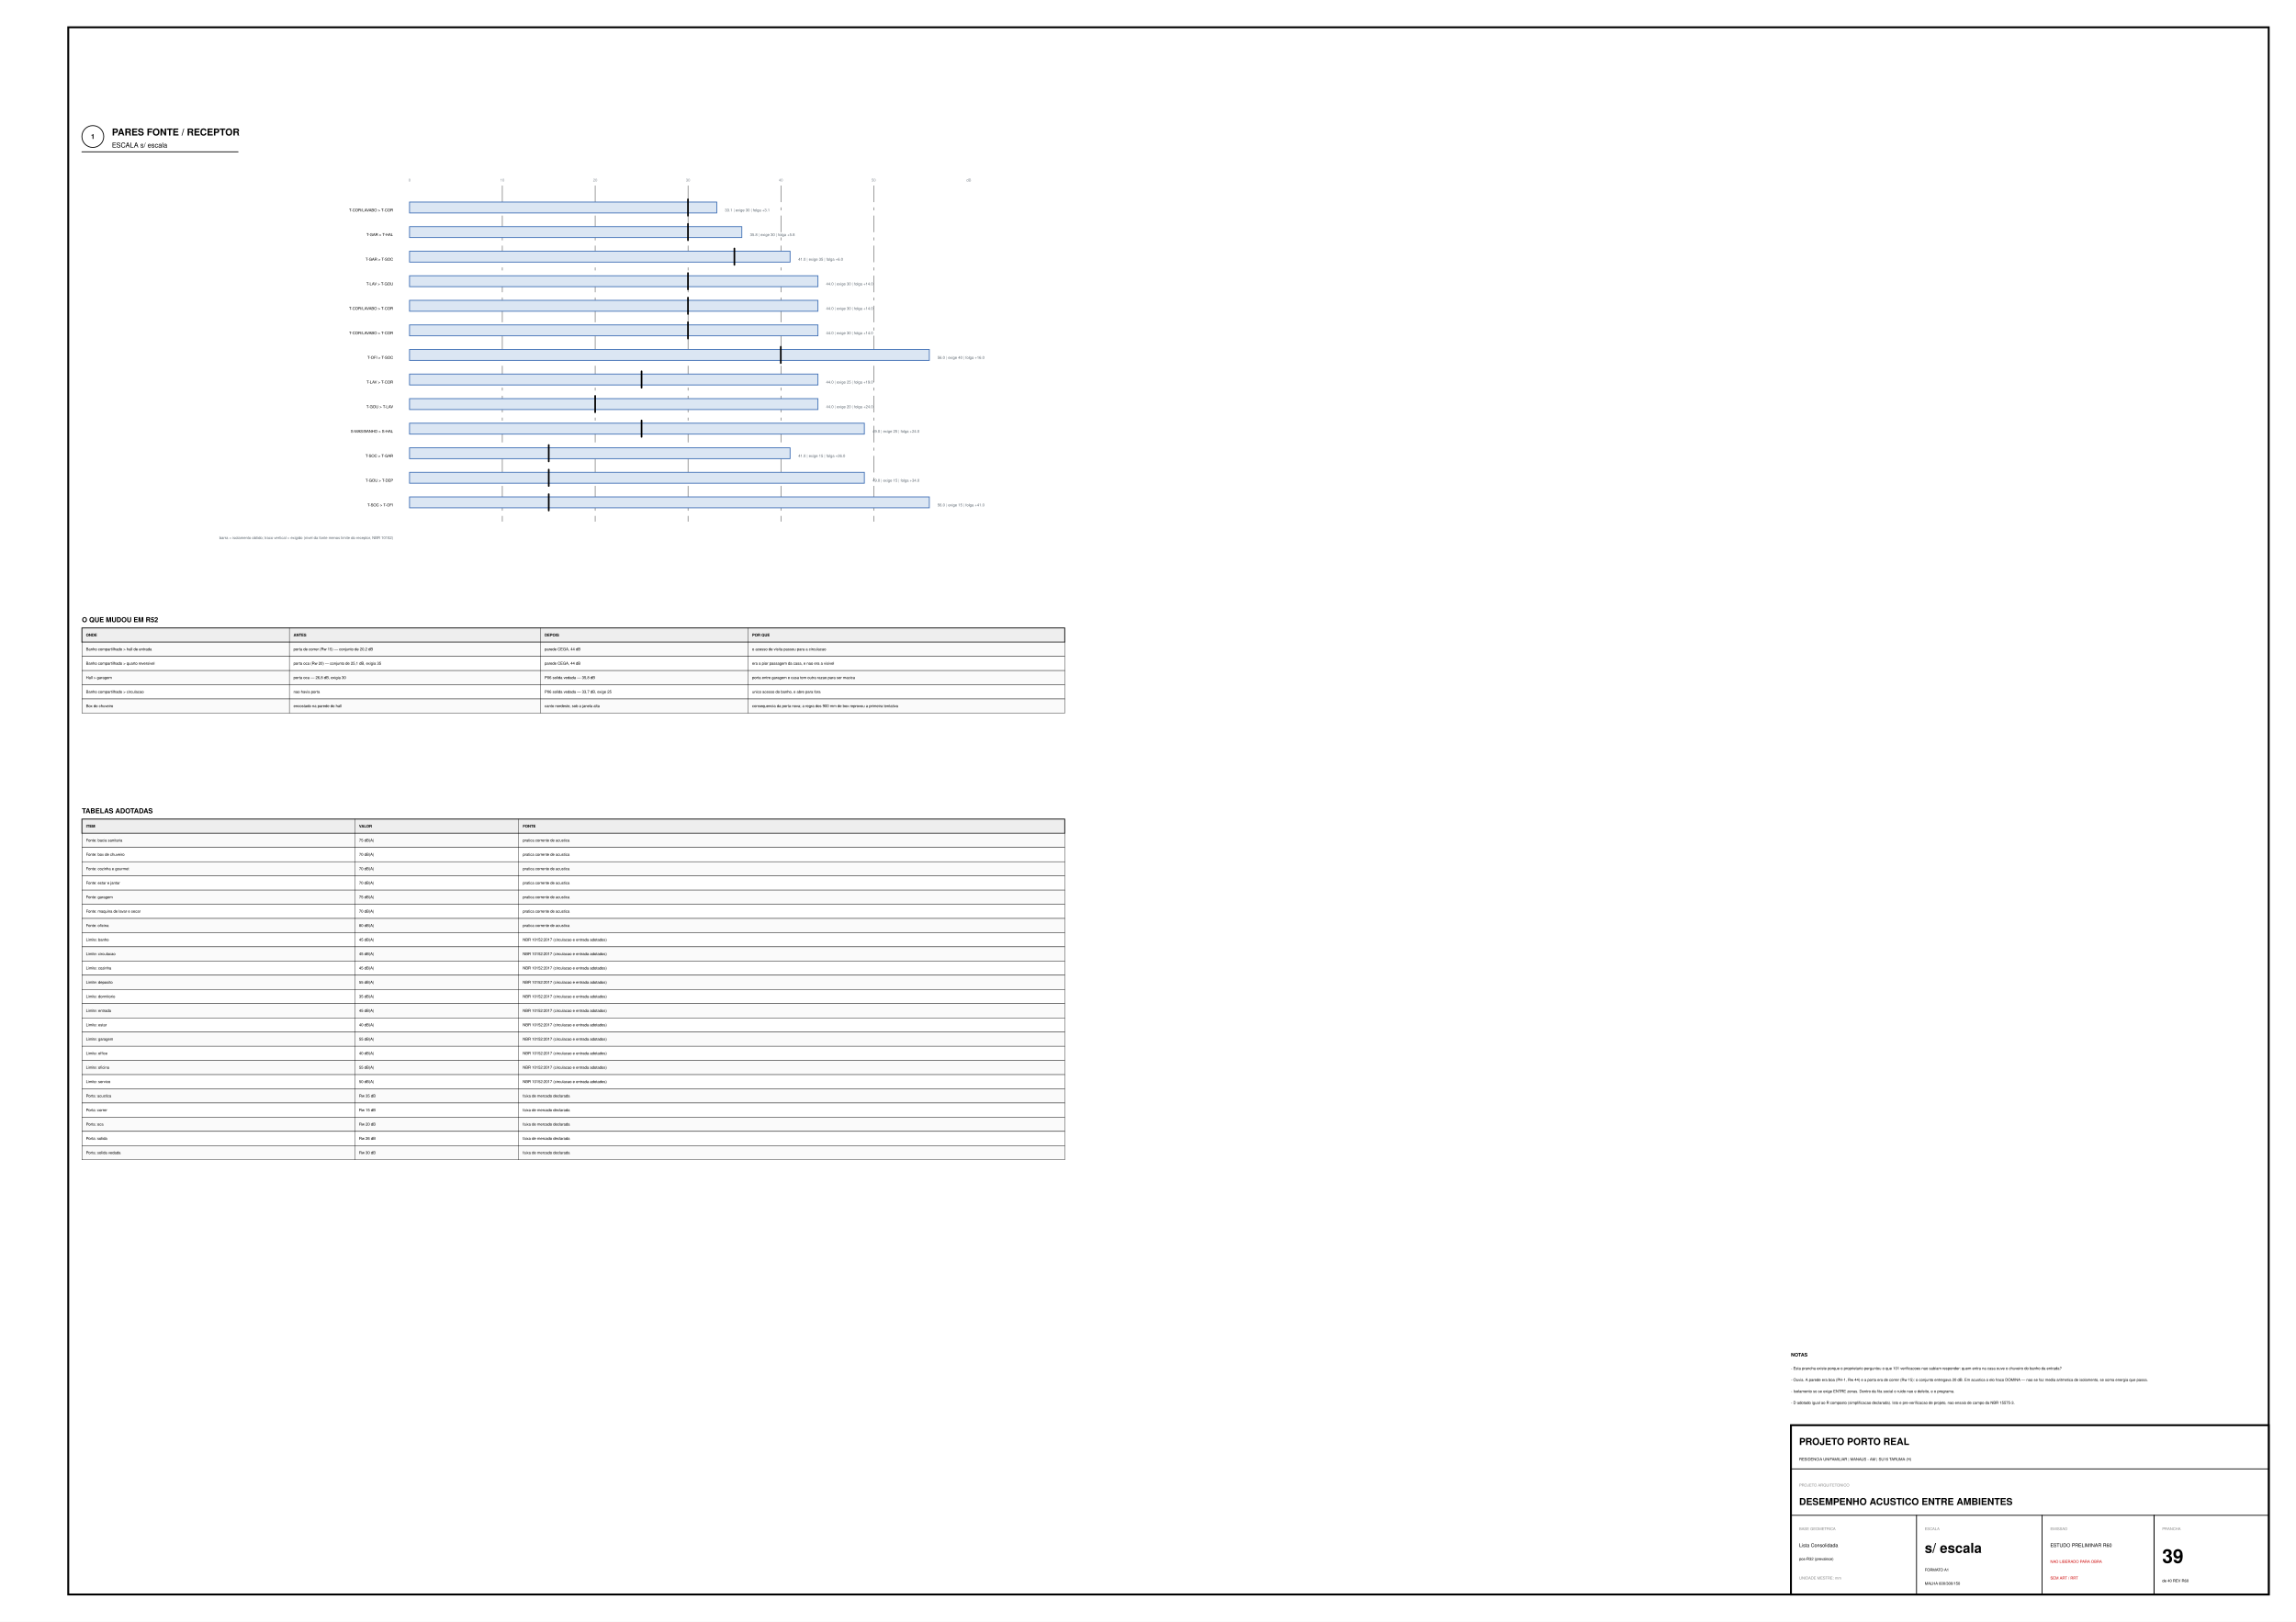
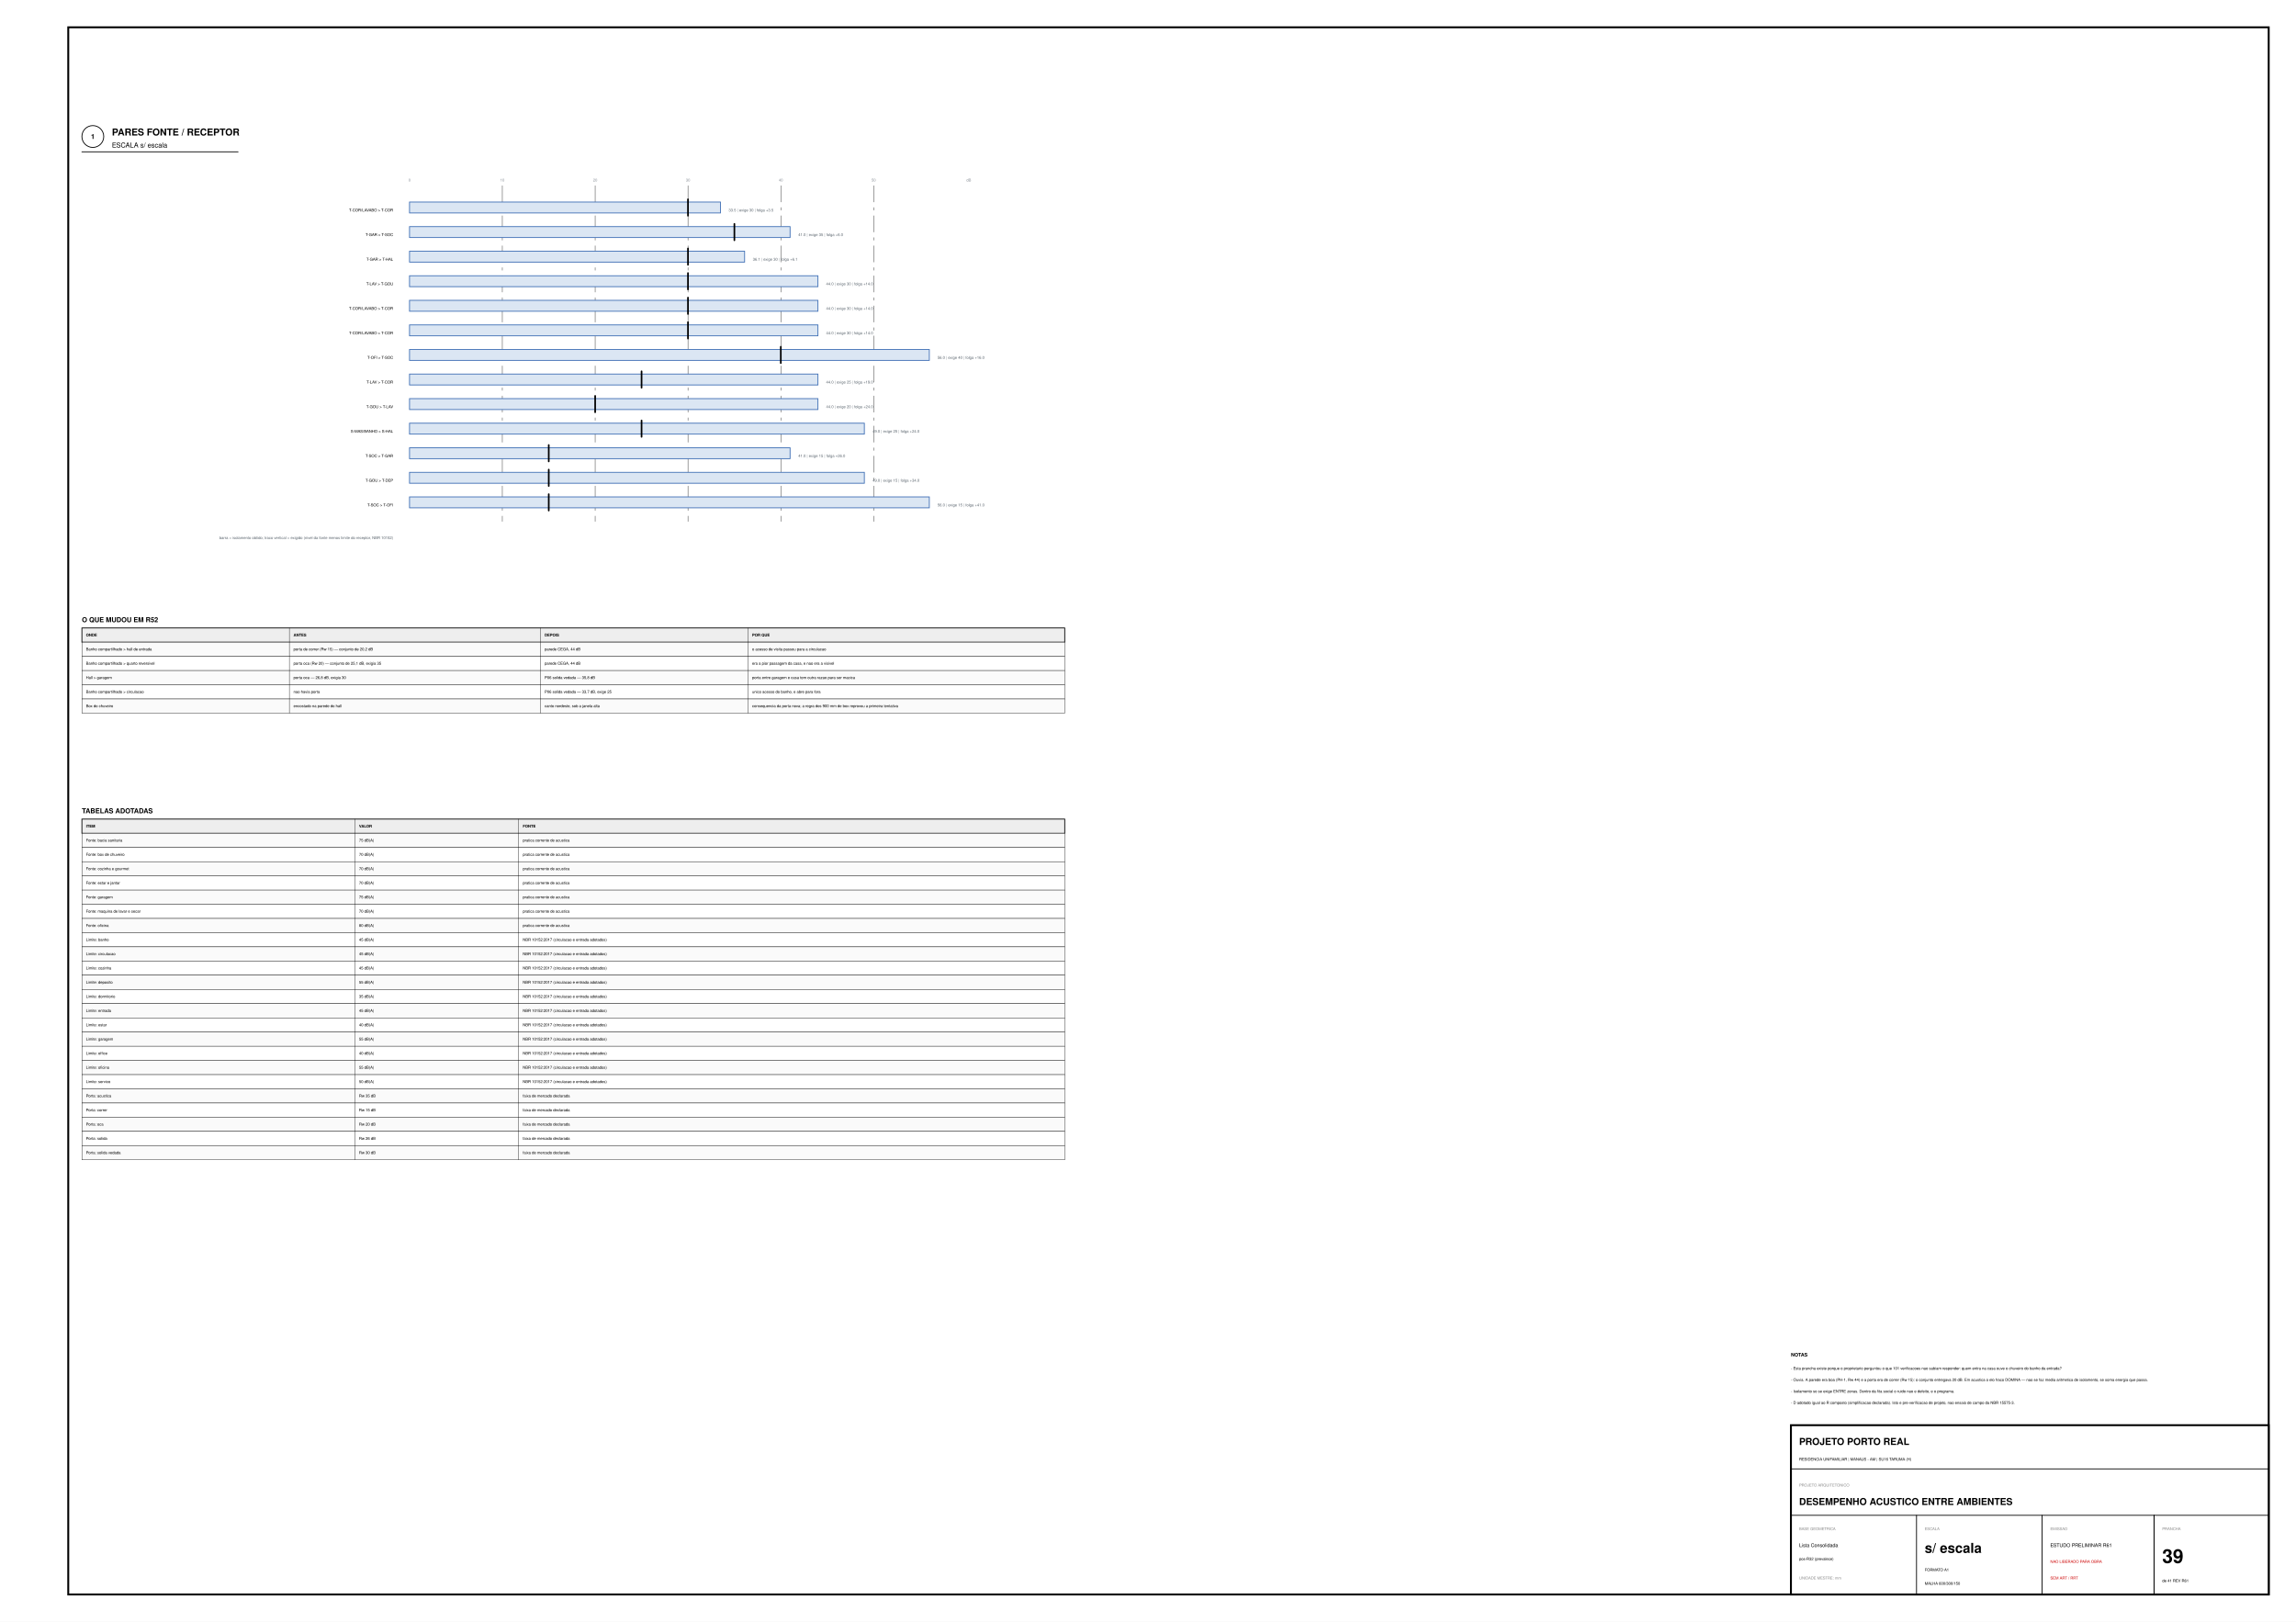
<svg xmlns="http://www.w3.org/2000/svg" version="1.1" width="841mm" height="594mm" viewBox="0 0 841 594">
  <rect width="841" height="594" fill="#ffffff" />
  <defs>
    <clipPath id="rec1">
      <rect x="25.00" y="10.00" width="806.00" height="574.00" />
    </clipPath>
  </defs>
  <g data-tipo="moldura">
    <rect x="25.0" y="10" width="806.00" height="574.00" fill="none" stroke="#000" stroke-width="0.7" />
  </g>
-   <g data-tipo="carimbo" data-cod="39" data-rev="R60">
+   <g data-tipo="carimbo" data-cod="39" data-rev="R61">
    <polygon points="656.000,522.000 831.000,522.000 831.000,584.000 656.000,584.000" stroke="#000000" stroke-width="0.7" fill="#fff" stroke-linejoin="miter" />
    <text x="659.000" y="528.000" font-family="Helvetica, Arial, sans-serif" font-size="3.50" font-weight="bold" fill="#000000" text-anchor="start" dominant-baseline="middle">PROJETO PORTO REAL</text>
    <text x="659.000" y="534.500" font-family="Helvetica, Arial, sans-serif" font-size="1.40" font-weight="normal" fill="#000000" text-anchor="start" dominant-baseline="middle">RESIDENCIA UNIFAMILIAR  |  MANAUS - AM  |  SU16 TARUMA (H)</text>
    <line x1="656.000" y1="538.000" x2="831.000" y2="538.000" stroke="#000000" stroke-width="0.3" fill="none" stroke-linecap="round" />
    <text x="659.000" y="544.000" font-family="Helvetica, Arial, sans-serif" font-size="1.40" font-weight="normal" fill="#8a8a8a" text-anchor="start" dominant-baseline="middle">PROJETO ARQUITETONICO</text>
    <text x="659.000" y="550.000" font-family="Helvetica, Arial, sans-serif" font-size="3.50" font-weight="bold" fill="#000000" text-anchor="start" dominant-baseline="middle">DESEMPENHO ACUSTICO ENTRE AMBIENTES</text>
    <line x1="656.000" y1="555.000" x2="831.000" y2="555.000" stroke="#000000" stroke-width="0.3" fill="none" stroke-linecap="round" />
    <line x1="702.000" y1="555.000" x2="702.000" y2="584.000" stroke="#000000" stroke-width="0.3" fill="none" stroke-linecap="round" />
    <line x1="748.000" y1="555.000" x2="748.000" y2="584.000" stroke="#000000" stroke-width="0.3" fill="none" stroke-linecap="round" />
    <line x1="789.000" y1="555.000" x2="789.000" y2="584.000" stroke="#000000" stroke-width="0.3" fill="none" stroke-linecap="round" />
    <line x1="789.000" y1="555.000" x2="789.000" y2="584.000" stroke="#000000" stroke-width="0.3" fill="none" stroke-linecap="round" />
    <text x="659.000" y="560.000" font-family="Helvetica, Arial, sans-serif" font-size="1.40" font-weight="normal" fill="#8a8a8a" text-anchor="start" dominant-baseline="middle">BASE GEOMETRICA</text>
    <text x="659.000" y="566.000" font-family="Helvetica, Arial, sans-serif" font-size="1.80" font-weight="normal" fill="#000000" text-anchor="start" dominant-baseline="middle">Lista Consolidada</text>
    <text x="659.000" y="571.000" font-family="Helvetica, Arial, sans-serif" font-size="1.40" font-weight="normal" fill="#000000" text-anchor="start" dominant-baseline="middle">pos-R32 (prevalece)</text>
    <text x="659.000" y="578.000" font-family="Helvetica, Arial, sans-serif" font-size="1.40" font-weight="normal" fill="#8a8a8a" text-anchor="start" dominant-baseline="middle">UNIDADE MESTRE: mm</text>
    <text x="705.000" y="560.000" font-family="Helvetica, Arial, sans-serif" font-size="1.40" font-weight="normal" fill="#8a8a8a" text-anchor="start" dominant-baseline="middle">ESCALA</text>
    <text x="705.000" y="567.000" font-family="Helvetica, Arial, sans-serif" font-size="5.00" font-weight="bold" fill="#000000" text-anchor="start" dominant-baseline="middle">s/ escala</text>
    <text x="705.000" y="575.000" font-family="Helvetica, Arial, sans-serif" font-size="1.40" font-weight="normal" fill="#000000" text-anchor="start" dominant-baseline="middle">FORMATO A1</text>
    <text x="705.000" y="580.000" font-family="Helvetica, Arial, sans-serif" font-size="1.40" font-weight="normal" fill="#000000" text-anchor="start" dominant-baseline="middle">MALHA 600/300/150</text>
    <text x="751.000" y="560.000" font-family="Helvetica, Arial, sans-serif" font-size="1.40" font-weight="normal" fill="#8a8a8a" text-anchor="start" dominant-baseline="middle">EMISSAO</text>
-     <text x="751.000" y="566.000" font-family="Helvetica, Arial, sans-serif" font-size="1.80" font-weight="normal" fill="#000000" text-anchor="start" dominant-baseline="middle">ESTUDO PRELIMINAR  R60</text>
+     <text x="751.000" y="566.000" font-family="Helvetica, Arial, sans-serif" font-size="1.80" font-weight="normal" fill="#000000" text-anchor="start" dominant-baseline="middle">ESTUDO PRELIMINAR  R61</text>
    <text x="751.000" y="572.000" font-family="Helvetica, Arial, sans-serif" font-size="1.40" font-weight="normal" fill="#c00" text-anchor="start" dominant-baseline="middle">NAO LIBERADO PARA OBRA</text>
    <text x="751.000" y="578.000" font-family="Helvetica, Arial, sans-serif" font-size="1.40" font-weight="normal" fill="#c00" text-anchor="start" dominant-baseline="middle">SEM ART / RRT</text>
    <text x="792.000" y="560.000" font-family="Helvetica, Arial, sans-serif" font-size="1.40" font-weight="normal" fill="#8a8a8a" text-anchor="start" dominant-baseline="middle">PRANCHA</text>
    <text x="792.000" y="570.000" font-family="Helvetica, Arial, sans-serif" font-size="7.00" font-weight="bold" fill="#000000" text-anchor="start" dominant-baseline="middle">39</text>
-     <text x="792.000" y="579.000" font-family="Helvetica, Arial, sans-serif" font-size="1.40" font-weight="normal" fill="#000000" text-anchor="start" dominant-baseline="middle">de 40   REV R60</text>
+     <text x="792.000" y="579.000" font-family="Helvetica, Arial, sans-serif" font-size="1.40" font-weight="normal" fill="#000000" text-anchor="start" dominant-baseline="middle">de 41   REV R61</text>
  </g>
  <g data-tipo="notas">
    <text x="656.000" y="496.200" font-family="Helvetica, Arial, sans-serif" font-size="1.80" font-weight="bold" fill="#000000" text-anchor="start" dominant-baseline="middle">NOTAS</text>
    <text x="656.000" y="501.200" font-family="Helvetica, Arial, sans-serif" font-size="1.40" font-weight="normal" fill="#000000" text-anchor="start" dominant-baseline="middle">- Esta prancha existe porque o proprietario perguntou o que 101 verificacoes nao sabiam responder: quem entra na casa ouve o chuveiro do banho da entrada?</text>
    <text x="656.000" y="505.400" font-family="Helvetica, Arial, sans-serif" font-size="1.40" font-weight="normal" fill="#000000" text-anchor="start" dominant-baseline="middle">- Ouvia. A parede era boa (PH-1, Rw 44) e a porta era de correr (Rw 15): o conjunto entregava 20 dB. Em acustica o elo fraco DOMINA — nao se faz media aritmetica de isolamento, se soma energia que passa.</text>
    <text x="656.000" y="509.600" font-family="Helvetica, Arial, sans-serif" font-size="1.40" font-weight="normal" fill="#000000" text-anchor="start" dominant-baseline="middle">- Isolamento so se exige ENTRE zonas. Dentro da fita social o ruido nao e defeito, e o programa.</text>
    <text x="656.000" y="513.800" font-family="Helvetica, Arial, sans-serif" font-size="1.40" font-weight="normal" fill="#000000" text-anchor="start" dominant-baseline="middle">- D adotado igual ao R composto (simplificacao declarada). Isto e pre-verificacao de projeto, nao ensaio de campo da NBR 15575-3.</text>
  </g>
  <g clip-path="url(#rec1)" data-tipo="recorte">
    <circle cx="34.000" cy="50.000" r="4.000" stroke="#000000" stroke-width="0.3" fill="none" />
    <text x="34.000" y="50.000" font-family="Helvetica, Arial, sans-serif" font-size="2.50" font-weight="bold" fill="#000000" text-anchor="middle" dominant-baseline="middle">1</text>
    <text x="41.000" y="48.400" font-family="Helvetica, Arial, sans-serif" font-size="3.50" font-weight="bold" fill="#000000" text-anchor="start" dominant-baseline="middle">PARES FONTE / RECEPTOR</text>
    <text x="41.000" y="53.200" font-family="Helvetica, Arial, sans-serif" font-size="2.50" font-weight="normal" fill="#000000" text-anchor="start" dominant-baseline="middle">ESCALA s/ escala</text>
    <line x1="30.000" y1="55.600" x2="87.200" y2="55.600" stroke="#000000" stroke-width="0.3" fill="none" stroke-linecap="round" />
    <text x="150.000" y="66.000" font-family="Helvetica, Arial, sans-serif" font-size="1.40" font-weight="normal" fill="#8a9199" text-anchor="middle" dominant-baseline="middle">0</text>
    <line x1="184.000" y1="68.000" x2="184.000" y2="191.000" stroke="#000000" stroke-width="0.13" fill="none" stroke-dasharray="6,2,1,2" stroke-linecap="round" />
    <text x="184.000" y="66.000" font-family="Helvetica, Arial, sans-serif" font-size="1.40" font-weight="normal" fill="#8a9199" text-anchor="middle" dominant-baseline="middle">10</text>
    <line x1="218.000" y1="68.000" x2="218.000" y2="191.000" stroke="#000000" stroke-width="0.13" fill="none" stroke-dasharray="6,2,1,2" stroke-linecap="round" />
    <text x="218.000" y="66.000" font-family="Helvetica, Arial, sans-serif" font-size="1.40" font-weight="normal" fill="#8a9199" text-anchor="middle" dominant-baseline="middle">20</text>
    <line x1="252.000" y1="68.000" x2="252.000" y2="191.000" stroke="#000000" stroke-width="0.13" fill="none" stroke-dasharray="6,2,1,2" stroke-linecap="round" />
    <text x="252.000" y="66.000" font-family="Helvetica, Arial, sans-serif" font-size="1.40" font-weight="normal" fill="#8a9199" text-anchor="middle" dominant-baseline="middle">30</text>
    <line x1="286.000" y1="68.000" x2="286.000" y2="191.000" stroke="#000000" stroke-width="0.13" fill="none" stroke-dasharray="6,2,1,2" stroke-linecap="round" />
    <text x="286.000" y="66.000" font-family="Helvetica, Arial, sans-serif" font-size="1.40" font-weight="normal" fill="#8a9199" text-anchor="middle" dominant-baseline="middle">40</text>
    <line x1="320.000" y1="68.000" x2="320.000" y2="191.000" stroke="#000000" stroke-width="0.13" fill="none" stroke-dasharray="6,2,1,2" stroke-linecap="round" />
    <text x="320.000" y="66.000" font-family="Helvetica, Arial, sans-serif" font-size="1.40" font-weight="normal" fill="#8a9199" text-anchor="middle" dominant-baseline="middle">50</text>
    <text x="354.000" y="66.000" font-family="Helvetica, Arial, sans-serif" font-size="1.40" font-weight="normal" fill="#8a9199" text-anchor="start" dominant-baseline="middle">dB</text>
    <text x="144.000" y="77.000" font-family="Helvetica, Arial, sans-serif" font-size="1.40" font-weight="normal" fill="#000000" text-anchor="end" dominant-baseline="middle">T-COR/LAVABO &gt; T-COR</text>
-     <polygon points="150.000,74.000 262.540,74.000 262.540,78.000 150.000,78.000" stroke="#3f6fb5" stroke-width="0.3" fill="#dbe6f3" stroke-linejoin="miter" />
+     <polygon points="150.000,74.000 263.900,74.000 263.900,78.000 150.000,78.000" stroke="#3f6fb5" stroke-width="0.3" fill="#dbe6f3" stroke-linejoin="miter" />
    <line x1="252.000" y1="73.000" x2="252.000" y2="79.000" stroke="#000000" stroke-width="0.6" fill="none" stroke-linecap="round" />
-     <text x="265.540" y="77.000" font-family="Helvetica, Arial, sans-serif" font-size="1.40" font-weight="normal" fill="#5c666f" text-anchor="start" dominant-baseline="middle">33.1 | exige 30 | folga +3.1</text>
-     <text x="144.000" y="86.000" font-family="Helvetica, Arial, sans-serif" font-size="1.40" font-weight="normal" fill="#000000" text-anchor="end" dominant-baseline="middle">T-GAR &gt; T-HAL</text>
-     <polygon points="150.000,83.000 271.720,83.000 271.720,87.000 150.000,87.000" stroke="#3f6fb5" stroke-width="0.3" fill="#dbe6f3" stroke-linejoin="miter" />
-     <line x1="252.000" y1="82.000" x2="252.000" y2="88.000" stroke="#000000" stroke-width="0.6" fill="none" stroke-linecap="round" />
-     <text x="274.720" y="86.000" font-family="Helvetica, Arial, sans-serif" font-size="1.40" font-weight="normal" fill="#5c666f" text-anchor="start" dominant-baseline="middle">35.8 | exige 30 | folga +5.8</text>
-     <text x="144.000" y="95.000" font-family="Helvetica, Arial, sans-serif" font-size="1.40" font-weight="normal" fill="#000000" text-anchor="end" dominant-baseline="middle">T-GAR &gt; T-SOC</text>
-     <polygon points="150.000,92.000 289.400,92.000 289.400,96.000 150.000,96.000" stroke="#3f6fb5" stroke-width="0.3" fill="#dbe6f3" stroke-linejoin="miter" />
-     <line x1="269.000" y1="91.000" x2="269.000" y2="97.000" stroke="#000000" stroke-width="0.6" fill="none" stroke-linecap="round" />
-     <text x="292.400" y="95.000" font-family="Helvetica, Arial, sans-serif" font-size="1.40" font-weight="normal" fill="#5c666f" text-anchor="start" dominant-baseline="middle">41.0 | exige 35 | folga +6.0</text>
+     <text x="266.900" y="77.000" font-family="Helvetica, Arial, sans-serif" font-size="1.40" font-weight="normal" fill="#5c666f" text-anchor="start" dominant-baseline="middle">33.5 | exige 30 | folga +3.5</text>
+     <text x="144.000" y="86.000" font-family="Helvetica, Arial, sans-serif" font-size="1.40" font-weight="normal" fill="#000000" text-anchor="end" dominant-baseline="middle">T-GAR &gt; T-SOC</text>
+     <polygon points="150.000,83.000 289.400,83.000 289.400,87.000 150.000,87.000" stroke="#3f6fb5" stroke-width="0.3" fill="#dbe6f3" stroke-linejoin="miter" />
+     <line x1="269.000" y1="82.000" x2="269.000" y2="88.000" stroke="#000000" stroke-width="0.6" fill="none" stroke-linecap="round" />
+     <text x="292.400" y="86.000" font-family="Helvetica, Arial, sans-serif" font-size="1.40" font-weight="normal" fill="#5c666f" text-anchor="start" dominant-baseline="middle">41.0 | exige 35 | folga +6.0</text>
+     <text x="144.000" y="95.000" font-family="Helvetica, Arial, sans-serif" font-size="1.40" font-weight="normal" fill="#000000" text-anchor="end" dominant-baseline="middle">T-GAR &gt; T-HAL</text>
+     <polygon points="150.000,92.000 272.740,92.000 272.740,96.000 150.000,96.000" stroke="#3f6fb5" stroke-width="0.3" fill="#dbe6f3" stroke-linejoin="miter" />
+     <line x1="252.000" y1="91.000" x2="252.000" y2="97.000" stroke="#000000" stroke-width="0.6" fill="none" stroke-linecap="round" />
+     <text x="275.740" y="95.000" font-family="Helvetica, Arial, sans-serif" font-size="1.40" font-weight="normal" fill="#5c666f" text-anchor="start" dominant-baseline="middle">36.1 | exige 30 | folga +6.1</text>
    <text x="144.000" y="104.000" font-family="Helvetica, Arial, sans-serif" font-size="1.40" font-weight="normal" fill="#000000" text-anchor="end" dominant-baseline="middle">T-LAV &gt; T-GOU</text>
    <polygon points="150.000,101.000 299.600,101.000 299.600,105.000 150.000,105.000" stroke="#3f6fb5" stroke-width="0.3" fill="#dbe6f3" stroke-linejoin="miter" />
    <line x1="252.000" y1="100.000" x2="252.000" y2="106.000" stroke="#000000" stroke-width="0.6" fill="none" stroke-linecap="round" />
    <text x="302.600" y="104.000" font-family="Helvetica, Arial, sans-serif" font-size="1.40" font-weight="normal" fill="#5c666f" text-anchor="start" dominant-baseline="middle">44.0 | exige 30 | folga +14.0</text>
    <text x="144.000" y="113.000" font-family="Helvetica, Arial, sans-serif" font-size="1.40" font-weight="normal" fill="#000000" text-anchor="end" dominant-baseline="middle">T-COR/LAVABO &gt; T-COR</text>
    <polygon points="150.000,110.000 299.600,110.000 299.600,114.000 150.000,114.000" stroke="#3f6fb5" stroke-width="0.3" fill="#dbe6f3" stroke-linejoin="miter" />
    <line x1="252.000" y1="109.000" x2="252.000" y2="115.000" stroke="#000000" stroke-width="0.6" fill="none" stroke-linecap="round" />
    <text x="302.600" y="113.000" font-family="Helvetica, Arial, sans-serif" font-size="1.40" font-weight="normal" fill="#5c666f" text-anchor="start" dominant-baseline="middle">44.0 | exige 30 | folga +14.0</text>
    <text x="144.000" y="122.000" font-family="Helvetica, Arial, sans-serif" font-size="1.40" font-weight="normal" fill="#000000" text-anchor="end" dominant-baseline="middle">T-COR/LAVABO &gt; T-COR</text>
    <polygon points="150.000,119.000 299.600,119.000 299.600,123.000 150.000,123.000" stroke="#3f6fb5" stroke-width="0.3" fill="#dbe6f3" stroke-linejoin="miter" />
    <line x1="252.000" y1="118.000" x2="252.000" y2="124.000" stroke="#000000" stroke-width="0.6" fill="none" stroke-linecap="round" />
    <text x="302.600" y="122.000" font-family="Helvetica, Arial, sans-serif" font-size="1.40" font-weight="normal" fill="#5c666f" text-anchor="start" dominant-baseline="middle">44.0 | exige 30 | folga +14.0</text>
    <text x="144.000" y="131.000" font-family="Helvetica, Arial, sans-serif" font-size="1.40" font-weight="normal" fill="#000000" text-anchor="end" dominant-baseline="middle">T-OFI &gt; T-SOC</text>
    <polygon points="150.000,128.000 340.400,128.000 340.400,132.000 150.000,132.000" stroke="#3f6fb5" stroke-width="0.3" fill="#dbe6f3" stroke-linejoin="miter" />
    <line x1="286.000" y1="127.000" x2="286.000" y2="133.000" stroke="#000000" stroke-width="0.6" fill="none" stroke-linecap="round" />
    <text x="343.400" y="131.000" font-family="Helvetica, Arial, sans-serif" font-size="1.40" font-weight="normal" fill="#5c666f" text-anchor="start" dominant-baseline="middle">56.0 | exige 40 | folga +16.0</text>
    <text x="144.000" y="140.000" font-family="Helvetica, Arial, sans-serif" font-size="1.40" font-weight="normal" fill="#000000" text-anchor="end" dominant-baseline="middle">T-LAV &gt; T-COR</text>
    <polygon points="150.000,137.000 299.600,137.000 299.600,141.000 150.000,141.000" stroke="#3f6fb5" stroke-width="0.3" fill="#dbe6f3" stroke-linejoin="miter" />
    <line x1="235.000" y1="136.000" x2="235.000" y2="142.000" stroke="#000000" stroke-width="0.6" fill="none" stroke-linecap="round" />
    <text x="302.600" y="140.000" font-family="Helvetica, Arial, sans-serif" font-size="1.40" font-weight="normal" fill="#5c666f" text-anchor="start" dominant-baseline="middle">44.0 | exige 25 | folga +19.0</text>
    <text x="144.000" y="149.000" font-family="Helvetica, Arial, sans-serif" font-size="1.40" font-weight="normal" fill="#000000" text-anchor="end" dominant-baseline="middle">T-GOU &gt; T-LAV</text>
    <polygon points="150.000,146.000 299.600,146.000 299.600,150.000 150.000,150.000" stroke="#3f6fb5" stroke-width="0.3" fill="#dbe6f3" stroke-linejoin="miter" />
    <line x1="218.000" y1="145.000" x2="218.000" y2="151.000" stroke="#000000" stroke-width="0.6" fill="none" stroke-linecap="round" />
    <text x="302.600" y="149.000" font-family="Helvetica, Arial, sans-serif" font-size="1.40" font-weight="normal" fill="#5c666f" text-anchor="start" dominant-baseline="middle">44.0 | exige 20 | folga +24.0</text>
    <text x="144.000" y="158.000" font-family="Helvetica, Arial, sans-serif" font-size="1.40" font-weight="normal" fill="#000000" text-anchor="end" dominant-baseline="middle">S-MAS/BANHO &gt; S-HAL</text>
    <polygon points="150.000,155.000 316.600,155.000 316.600,159.000 150.000,159.000" stroke="#3f6fb5" stroke-width="0.3" fill="#dbe6f3" stroke-linejoin="miter" />
    <line x1="235.000" y1="154.000" x2="235.000" y2="160.000" stroke="#000000" stroke-width="0.6" fill="none" stroke-linecap="round" />
    <text x="319.600" y="158.000" font-family="Helvetica, Arial, sans-serif" font-size="1.40" font-weight="normal" fill="#5c666f" text-anchor="start" dominant-baseline="middle">49.0 | exige 25 | folga +24.0</text>
    <text x="144.000" y="167.000" font-family="Helvetica, Arial, sans-serif" font-size="1.40" font-weight="normal" fill="#000000" text-anchor="end" dominant-baseline="middle">T-SOC &gt; T-GAR</text>
    <polygon points="150.000,164.000 289.400,164.000 289.400,168.000 150.000,168.000" stroke="#3f6fb5" stroke-width="0.3" fill="#dbe6f3" stroke-linejoin="miter" />
    <line x1="201.000" y1="163.000" x2="201.000" y2="169.000" stroke="#000000" stroke-width="0.6" fill="none" stroke-linecap="round" />
    <text x="292.400" y="167.000" font-family="Helvetica, Arial, sans-serif" font-size="1.40" font-weight="normal" fill="#5c666f" text-anchor="start" dominant-baseline="middle">41.0 | exige 15 | folga +26.0</text>
    <text x="144.000" y="176.000" font-family="Helvetica, Arial, sans-serif" font-size="1.40" font-weight="normal" fill="#000000" text-anchor="end" dominant-baseline="middle">T-GOU &gt; T-DEP</text>
    <polygon points="150.000,173.000 316.600,173.000 316.600,177.000 150.000,177.000" stroke="#3f6fb5" stroke-width="0.3" fill="#dbe6f3" stroke-linejoin="miter" />
    <line x1="201.000" y1="172.000" x2="201.000" y2="178.000" stroke="#000000" stroke-width="0.6" fill="none" stroke-linecap="round" />
    <text x="319.600" y="176.000" font-family="Helvetica, Arial, sans-serif" font-size="1.40" font-weight="normal" fill="#5c666f" text-anchor="start" dominant-baseline="middle">49.0 | exige 15 | folga +34.0</text>
    <text x="144.000" y="185.000" font-family="Helvetica, Arial, sans-serif" font-size="1.40" font-weight="normal" fill="#000000" text-anchor="end" dominant-baseline="middle">T-SOC &gt; T-OFI</text>
    <polygon points="150.000,182.000 340.400,182.000 340.400,186.000 150.000,186.000" stroke="#3f6fb5" stroke-width="0.3" fill="#dbe6f3" stroke-linejoin="miter" />
    <line x1="201.000" y1="181.000" x2="201.000" y2="187.000" stroke="#000000" stroke-width="0.6" fill="none" stroke-linecap="round" />
    <text x="343.400" y="185.000" font-family="Helvetica, Arial, sans-serif" font-size="1.40" font-weight="normal" fill="#5c666f" text-anchor="start" dominant-baseline="middle">56.0 | exige 15 | folga +41.0</text>
    <text x="144.000" y="197.000" font-family="Helvetica, Arial, sans-serif" font-size="1.40" font-weight="normal" fill="#5c666f" text-anchor="end" dominant-baseline="middle">barra = isolamento obtido; traco vertical = exigido (nivel da fonte menos limite do receptor, NBR 10152)</text>
    <text x="30.000" y="227.000" font-family="Helvetica, Arial, sans-serif" font-size="2.50" font-weight="bold" fill="#000000" text-anchor="start" dominant-baseline="middle">O QUE MUDOU EM R52</text>
    <polygon points="30.000,230.000 390.000,230.000 390.000,235.200 30.000,235.200" stroke="#000000" stroke-width="0.3" fill="#eee" stroke-linejoin="miter" />
    <text x="31.500" y="232.600" font-family="Helvetica, Arial, sans-serif" font-size="1.40" font-weight="bold" fill="#000000" text-anchor="start" dominant-baseline="middle">ONDE</text>
    <text x="107.500" y="232.600" font-family="Helvetica, Arial, sans-serif" font-size="1.40" font-weight="bold" fill="#000000" text-anchor="start" dominant-baseline="middle">ANTES</text>
    <text x="199.500" y="232.600" font-family="Helvetica, Arial, sans-serif" font-size="1.40" font-weight="bold" fill="#000000" text-anchor="start" dominant-baseline="middle">DEPOIS</text>
    <text x="275.500" y="232.600" font-family="Helvetica, Arial, sans-serif" font-size="1.40" font-weight="bold" fill="#000000" text-anchor="start" dominant-baseline="middle">POR QUE</text>
    <polygon points="30.000,235.200 390.000,235.200 390.000,240.400 30.000,240.400" stroke="#000000" stroke-width="0.13" fill="#fafafa" stroke-linejoin="miter" />
    <text x="31.500" y="237.800" font-family="Helvetica, Arial, sans-serif" font-size="1.40" font-weight="normal" fill="#000000" text-anchor="start" dominant-baseline="middle">Banho compartilhado &gt; hall de entrada</text>
    <text x="107.500" y="237.800" font-family="Helvetica, Arial, sans-serif" font-size="1.40" font-weight="normal" fill="#000000" text-anchor="start" dominant-baseline="middle">porta de correr (Rw 15) — conjunto de 20,2 dB</text>
    <text x="199.500" y="237.800" font-family="Helvetica, Arial, sans-serif" font-size="1.40" font-weight="normal" fill="#000000" text-anchor="start" dominant-baseline="middle">parede CEGA, 44 dB</text>
    <text x="275.500" y="237.800" font-family="Helvetica, Arial, sans-serif" font-size="1.40" font-weight="normal" fill="#000000" text-anchor="start" dominant-baseline="middle">o acesso de visita passou para a circulacao</text>
    <polygon points="30.000,240.400 390.000,240.400 390.000,245.600 30.000,245.600" stroke="#000000" stroke-width="0.13" fill="#fff" stroke-linejoin="miter" />
    <text x="31.500" y="243.000" font-family="Helvetica, Arial, sans-serif" font-size="1.40" font-weight="normal" fill="#000000" text-anchor="start" dominant-baseline="middle">Banho compartilhado &gt; quarto reversivel</text>
    <text x="107.500" y="243.000" font-family="Helvetica, Arial, sans-serif" font-size="1.40" font-weight="normal" fill="#000000" text-anchor="start" dominant-baseline="middle">porta oca (Rw 20) — conjunto de 25,1 dB, exigia 35</text>
    <text x="199.500" y="243.000" font-family="Helvetica, Arial, sans-serif" font-size="1.40" font-weight="normal" fill="#000000" text-anchor="start" dominant-baseline="middle">parede CEGA, 44 dB</text>
    <text x="275.500" y="243.000" font-family="Helvetica, Arial, sans-serif" font-size="1.40" font-weight="normal" fill="#000000" text-anchor="start" dominant-baseline="middle">era a pior passagem da casa, e nao era a visivel</text>
    <polygon points="30.000,245.600 390.000,245.600 390.000,250.800 30.000,250.800" stroke="#000000" stroke-width="0.13" fill="#fafafa" stroke-linejoin="miter" />
    <text x="31.500" y="248.200" font-family="Helvetica, Arial, sans-serif" font-size="1.40" font-weight="normal" fill="#000000" text-anchor="start" dominant-baseline="middle">Hall &gt; garagem</text>
    <text x="107.500" y="248.200" font-family="Helvetica, Arial, sans-serif" font-size="1.40" font-weight="normal" fill="#000000" text-anchor="start" dominant-baseline="middle">porta oca — 26,8 dB, exigia 30</text>
    <text x="199.500" y="248.200" font-family="Helvetica, Arial, sans-serif" font-size="1.40" font-weight="normal" fill="#000000" text-anchor="start" dominant-baseline="middle">P06 solida vedada — 35,8 dB</text>
    <text x="275.500" y="248.200" font-family="Helvetica, Arial, sans-serif" font-size="1.40" font-weight="normal" fill="#000000" text-anchor="start" dominant-baseline="middle">porta entre garagem e casa tem outra razao para ser macica</text>
    <polygon points="30.000,250.800 390.000,250.800 390.000,256.000 30.000,256.000" stroke="#000000" stroke-width="0.13" fill="#fff" stroke-linejoin="miter" />
    <text x="31.500" y="253.400" font-family="Helvetica, Arial, sans-serif" font-size="1.40" font-weight="normal" fill="#000000" text-anchor="start" dominant-baseline="middle">Banho compartilhado &gt; circulacao</text>
    <text x="107.500" y="253.400" font-family="Helvetica, Arial, sans-serif" font-size="1.40" font-weight="normal" fill="#000000" text-anchor="start" dominant-baseline="middle">nao havia porta</text>
    <text x="199.500" y="253.400" font-family="Helvetica, Arial, sans-serif" font-size="1.40" font-weight="normal" fill="#000000" text-anchor="start" dominant-baseline="middle">P06 solida vedada — 33,7 dB, exige 25</text>
    <text x="275.500" y="253.400" font-family="Helvetica, Arial, sans-serif" font-size="1.40" font-weight="normal" fill="#000000" text-anchor="start" dominant-baseline="middle">unico acesso do banho, e abre para fora</text>
    <polygon points="30.000,256.000 390.000,256.000 390.000,261.200 30.000,261.200" stroke="#000000" stroke-width="0.13" fill="#fafafa" stroke-linejoin="miter" />
    <text x="31.500" y="258.600" font-family="Helvetica, Arial, sans-serif" font-size="1.40" font-weight="normal" fill="#000000" text-anchor="start" dominant-baseline="middle">Box do chuveiro</text>
    <text x="107.500" y="258.600" font-family="Helvetica, Arial, sans-serif" font-size="1.40" font-weight="normal" fill="#000000" text-anchor="start" dominant-baseline="middle">encostado na parede do hall</text>
    <text x="199.500" y="258.600" font-family="Helvetica, Arial, sans-serif" font-size="1.40" font-weight="normal" fill="#000000" text-anchor="start" dominant-baseline="middle">canto nordeste, sob a janela alta</text>
    <text x="275.500" y="258.600" font-family="Helvetica, Arial, sans-serif" font-size="1.40" font-weight="normal" fill="#000000" text-anchor="start" dominant-baseline="middle">consequencia da porta nova; a regra dos 900 mm de box reprovou a primeira tentativa</text>
    <line x1="106.000" y1="230.000" x2="106.000" y2="261.200" stroke="#000000" stroke-width="0.13" fill="none" stroke-linecap="round" />
    <line x1="198.000" y1="230.000" x2="198.000" y2="261.200" stroke="#000000" stroke-width="0.13" fill="none" stroke-linecap="round" />
    <line x1="274.000" y1="230.000" x2="274.000" y2="261.200" stroke="#000000" stroke-width="0.13" fill="none" stroke-linecap="round" />
    <text x="30.000" y="297.000" font-family="Helvetica, Arial, sans-serif" font-size="2.50" font-weight="bold" fill="#000000" text-anchor="start" dominant-baseline="middle">TABELAS ADOTADAS</text>
    <polygon points="30.000,300.000 390.000,300.000 390.000,305.200 30.000,305.200" stroke="#000000" stroke-width="0.3" fill="#eee" stroke-linejoin="miter" />
    <text x="31.500" y="302.600" font-family="Helvetica, Arial, sans-serif" font-size="1.40" font-weight="bold" fill="#000000" text-anchor="start" dominant-baseline="middle">ITEM</text>
    <text x="131.500" y="302.600" font-family="Helvetica, Arial, sans-serif" font-size="1.40" font-weight="bold" fill="#000000" text-anchor="start" dominant-baseline="middle">VALOR</text>
    <text x="191.500" y="302.600" font-family="Helvetica, Arial, sans-serif" font-size="1.40" font-weight="bold" fill="#000000" text-anchor="start" dominant-baseline="middle">FONTE</text>
    <polygon points="30.000,305.200 390.000,305.200 390.000,310.400 30.000,310.400" stroke="#000000" stroke-width="0.13" fill="#fafafa" stroke-linejoin="miter" />
    <text x="31.500" y="307.800" font-family="Helvetica, Arial, sans-serif" font-size="1.40" font-weight="normal" fill="#000000" text-anchor="start" dominant-baseline="middle">Fonte: bacia sanitaria</text>
    <text x="131.500" y="307.800" font-family="Helvetica, Arial, sans-serif" font-size="1.40" font-weight="normal" fill="#000000" text-anchor="start" dominant-baseline="middle">75 dB(A)</text>
    <text x="191.500" y="307.800" font-family="Helvetica, Arial, sans-serif" font-size="1.40" font-weight="normal" fill="#000000" text-anchor="start" dominant-baseline="middle">pratica corrente de acustica</text>
    <polygon points="30.000,310.400 390.000,310.400 390.000,315.600 30.000,315.600" stroke="#000000" stroke-width="0.13" fill="#fff" stroke-linejoin="miter" />
    <text x="31.500" y="313.000" font-family="Helvetica, Arial, sans-serif" font-size="1.40" font-weight="normal" fill="#000000" text-anchor="start" dominant-baseline="middle">Fonte: box de chuveiro</text>
    <text x="131.500" y="313.000" font-family="Helvetica, Arial, sans-serif" font-size="1.40" font-weight="normal" fill="#000000" text-anchor="start" dominant-baseline="middle">70 dB(A)</text>
    <text x="191.500" y="313.000" font-family="Helvetica, Arial, sans-serif" font-size="1.40" font-weight="normal" fill="#000000" text-anchor="start" dominant-baseline="middle">pratica corrente de acustica</text>
    <polygon points="30.000,315.600 390.000,315.600 390.000,320.800 30.000,320.800" stroke="#000000" stroke-width="0.13" fill="#fafafa" stroke-linejoin="miter" />
    <text x="31.500" y="318.200" font-family="Helvetica, Arial, sans-serif" font-size="1.40" font-weight="normal" fill="#000000" text-anchor="start" dominant-baseline="middle">Fonte: cozinha e gourmet</text>
    <text x="131.500" y="318.200" font-family="Helvetica, Arial, sans-serif" font-size="1.40" font-weight="normal" fill="#000000" text-anchor="start" dominant-baseline="middle">70 dB(A)</text>
    <text x="191.500" y="318.200" font-family="Helvetica, Arial, sans-serif" font-size="1.40" font-weight="normal" fill="#000000" text-anchor="start" dominant-baseline="middle">pratica corrente de acustica</text>
    <polygon points="30.000,320.800 390.000,320.800 390.000,326.000 30.000,326.000" stroke="#000000" stroke-width="0.13" fill="#fff" stroke-linejoin="miter" />
    <text x="31.500" y="323.400" font-family="Helvetica, Arial, sans-serif" font-size="1.40" font-weight="normal" fill="#000000" text-anchor="start" dominant-baseline="middle">Fonte: estar e jantar</text>
    <text x="131.500" y="323.400" font-family="Helvetica, Arial, sans-serif" font-size="1.40" font-weight="normal" fill="#000000" text-anchor="start" dominant-baseline="middle">70 dB(A)</text>
    <text x="191.500" y="323.400" font-family="Helvetica, Arial, sans-serif" font-size="1.40" font-weight="normal" fill="#000000" text-anchor="start" dominant-baseline="middle">pratica corrente de acustica</text>
    <polygon points="30.000,326.000 390.000,326.000 390.000,331.200 30.000,331.200" stroke="#000000" stroke-width="0.13" fill="#fafafa" stroke-linejoin="miter" />
    <text x="31.500" y="328.600" font-family="Helvetica, Arial, sans-serif" font-size="1.40" font-weight="normal" fill="#000000" text-anchor="start" dominant-baseline="middle">Fonte: garagem</text>
    <text x="131.500" y="328.600" font-family="Helvetica, Arial, sans-serif" font-size="1.40" font-weight="normal" fill="#000000" text-anchor="start" dominant-baseline="middle">75 dB(A)</text>
    <text x="191.500" y="328.600" font-family="Helvetica, Arial, sans-serif" font-size="1.40" font-weight="normal" fill="#000000" text-anchor="start" dominant-baseline="middle">pratica corrente de acustica</text>
    <polygon points="30.000,331.200 390.000,331.200 390.000,336.400 30.000,336.400" stroke="#000000" stroke-width="0.13" fill="#fff" stroke-linejoin="miter" />
    <text x="31.500" y="333.800" font-family="Helvetica, Arial, sans-serif" font-size="1.40" font-weight="normal" fill="#000000" text-anchor="start" dominant-baseline="middle">Fonte: maquina de lavar e secar</text>
    <text x="131.500" y="333.800" font-family="Helvetica, Arial, sans-serif" font-size="1.40" font-weight="normal" fill="#000000" text-anchor="start" dominant-baseline="middle">70 dB(A)</text>
    <text x="191.500" y="333.800" font-family="Helvetica, Arial, sans-serif" font-size="1.40" font-weight="normal" fill="#000000" text-anchor="start" dominant-baseline="middle">pratica corrente de acustica</text>
    <polygon points="30.000,336.400 390.000,336.400 390.000,341.600 30.000,341.600" stroke="#000000" stroke-width="0.13" fill="#fafafa" stroke-linejoin="miter" />
    <text x="31.500" y="339.000" font-family="Helvetica, Arial, sans-serif" font-size="1.40" font-weight="normal" fill="#000000" text-anchor="start" dominant-baseline="middle">Fonte: oficina</text>
    <text x="131.500" y="339.000" font-family="Helvetica, Arial, sans-serif" font-size="1.40" font-weight="normal" fill="#000000" text-anchor="start" dominant-baseline="middle">80 dB(A)</text>
    <text x="191.500" y="339.000" font-family="Helvetica, Arial, sans-serif" font-size="1.40" font-weight="normal" fill="#000000" text-anchor="start" dominant-baseline="middle">pratica corrente de acustica</text>
    <polygon points="30.000,341.600 390.000,341.600 390.000,346.800 30.000,346.800" stroke="#000000" stroke-width="0.13" fill="#fff" stroke-linejoin="miter" />
    <text x="31.500" y="344.200" font-family="Helvetica, Arial, sans-serif" font-size="1.40" font-weight="normal" fill="#000000" text-anchor="start" dominant-baseline="middle">Limite: banho</text>
    <text x="131.500" y="344.200" font-family="Helvetica, Arial, sans-serif" font-size="1.40" font-weight="normal" fill="#000000" text-anchor="start" dominant-baseline="middle">45 dB(A)</text>
    <text x="191.500" y="344.200" font-family="Helvetica, Arial, sans-serif" font-size="1.40" font-weight="normal" fill="#000000" text-anchor="start" dominant-baseline="middle">NBR 10152:2017 (circulacao e entrada adotados)</text>
    <polygon points="30.000,346.800 390.000,346.800 390.000,352.000 30.000,352.000" stroke="#000000" stroke-width="0.13" fill="#fafafa" stroke-linejoin="miter" />
    <text x="31.500" y="349.400" font-family="Helvetica, Arial, sans-serif" font-size="1.40" font-weight="normal" fill="#000000" text-anchor="start" dominant-baseline="middle">Limite: circulacao</text>
    <text x="131.500" y="349.400" font-family="Helvetica, Arial, sans-serif" font-size="1.40" font-weight="normal" fill="#000000" text-anchor="start" dominant-baseline="middle">45 dB(A)</text>
    <text x="191.500" y="349.400" font-family="Helvetica, Arial, sans-serif" font-size="1.40" font-weight="normal" fill="#000000" text-anchor="start" dominant-baseline="middle">NBR 10152:2017 (circulacao e entrada adotados)</text>
    <polygon points="30.000,352.000 390.000,352.000 390.000,357.200 30.000,357.200" stroke="#000000" stroke-width="0.13" fill="#fff" stroke-linejoin="miter" />
    <text x="31.500" y="354.600" font-family="Helvetica, Arial, sans-serif" font-size="1.40" font-weight="normal" fill="#000000" text-anchor="start" dominant-baseline="middle">Limite: cozinha</text>
    <text x="131.500" y="354.600" font-family="Helvetica, Arial, sans-serif" font-size="1.40" font-weight="normal" fill="#000000" text-anchor="start" dominant-baseline="middle">45 dB(A)</text>
    <text x="191.500" y="354.600" font-family="Helvetica, Arial, sans-serif" font-size="1.40" font-weight="normal" fill="#000000" text-anchor="start" dominant-baseline="middle">NBR 10152:2017 (circulacao e entrada adotados)</text>
    <polygon points="30.000,357.200 390.000,357.200 390.000,362.400 30.000,362.400" stroke="#000000" stroke-width="0.13" fill="#fafafa" stroke-linejoin="miter" />
    <text x="31.500" y="359.800" font-family="Helvetica, Arial, sans-serif" font-size="1.40" font-weight="normal" fill="#000000" text-anchor="start" dominant-baseline="middle">Limite: deposito</text>
    <text x="131.500" y="359.800" font-family="Helvetica, Arial, sans-serif" font-size="1.40" font-weight="normal" fill="#000000" text-anchor="start" dominant-baseline="middle">55 dB(A)</text>
    <text x="191.500" y="359.800" font-family="Helvetica, Arial, sans-serif" font-size="1.40" font-weight="normal" fill="#000000" text-anchor="start" dominant-baseline="middle">NBR 10152:2017 (circulacao e entrada adotados)</text>
    <polygon points="30.000,362.400 390.000,362.400 390.000,367.600 30.000,367.600" stroke="#000000" stroke-width="0.13" fill="#fff" stroke-linejoin="miter" />
    <text x="31.500" y="365.000" font-family="Helvetica, Arial, sans-serif" font-size="1.40" font-weight="normal" fill="#000000" text-anchor="start" dominant-baseline="middle">Limite: dormitorio</text>
    <text x="131.500" y="365.000" font-family="Helvetica, Arial, sans-serif" font-size="1.40" font-weight="normal" fill="#000000" text-anchor="start" dominant-baseline="middle">35 dB(A)</text>
    <text x="191.500" y="365.000" font-family="Helvetica, Arial, sans-serif" font-size="1.40" font-weight="normal" fill="#000000" text-anchor="start" dominant-baseline="middle">NBR 10152:2017 (circulacao e entrada adotados)</text>
    <polygon points="30.000,367.600 390.000,367.600 390.000,372.800 30.000,372.800" stroke="#000000" stroke-width="0.13" fill="#fafafa" stroke-linejoin="miter" />
    <text x="31.500" y="370.200" font-family="Helvetica, Arial, sans-serif" font-size="1.40" font-weight="normal" fill="#000000" text-anchor="start" dominant-baseline="middle">Limite: entrada</text>
    <text x="131.500" y="370.200" font-family="Helvetica, Arial, sans-serif" font-size="1.40" font-weight="normal" fill="#000000" text-anchor="start" dominant-baseline="middle">45 dB(A)</text>
    <text x="191.500" y="370.200" font-family="Helvetica, Arial, sans-serif" font-size="1.40" font-weight="normal" fill="#000000" text-anchor="start" dominant-baseline="middle">NBR 10152:2017 (circulacao e entrada adotados)</text>
    <polygon points="30.000,372.800 390.000,372.800 390.000,378.000 30.000,378.000" stroke="#000000" stroke-width="0.13" fill="#fff" stroke-linejoin="miter" />
    <text x="31.500" y="375.400" font-family="Helvetica, Arial, sans-serif" font-size="1.40" font-weight="normal" fill="#000000" text-anchor="start" dominant-baseline="middle">Limite: estar</text>
    <text x="131.500" y="375.400" font-family="Helvetica, Arial, sans-serif" font-size="1.40" font-weight="normal" fill="#000000" text-anchor="start" dominant-baseline="middle">40 dB(A)</text>
    <text x="191.500" y="375.400" font-family="Helvetica, Arial, sans-serif" font-size="1.40" font-weight="normal" fill="#000000" text-anchor="start" dominant-baseline="middle">NBR 10152:2017 (circulacao e entrada adotados)</text>
    <polygon points="30.000,378.000 390.000,378.000 390.000,383.200 30.000,383.200" stroke="#000000" stroke-width="0.13" fill="#fafafa" stroke-linejoin="miter" />
    <text x="31.500" y="380.600" font-family="Helvetica, Arial, sans-serif" font-size="1.40" font-weight="normal" fill="#000000" text-anchor="start" dominant-baseline="middle">Limite: garagem</text>
    <text x="131.500" y="380.600" font-family="Helvetica, Arial, sans-serif" font-size="1.40" font-weight="normal" fill="#000000" text-anchor="start" dominant-baseline="middle">55 dB(A)</text>
    <text x="191.500" y="380.600" font-family="Helvetica, Arial, sans-serif" font-size="1.40" font-weight="normal" fill="#000000" text-anchor="start" dominant-baseline="middle">NBR 10152:2017 (circulacao e entrada adotados)</text>
    <polygon points="30.000,383.200 390.000,383.200 390.000,388.400 30.000,388.400" stroke="#000000" stroke-width="0.13" fill="#fff" stroke-linejoin="miter" />
    <text x="31.500" y="385.800" font-family="Helvetica, Arial, sans-serif" font-size="1.40" font-weight="normal" fill="#000000" text-anchor="start" dominant-baseline="middle">Limite: office</text>
    <text x="131.500" y="385.800" font-family="Helvetica, Arial, sans-serif" font-size="1.40" font-weight="normal" fill="#000000" text-anchor="start" dominant-baseline="middle">40 dB(A)</text>
    <text x="191.500" y="385.800" font-family="Helvetica, Arial, sans-serif" font-size="1.40" font-weight="normal" fill="#000000" text-anchor="start" dominant-baseline="middle">NBR 10152:2017 (circulacao e entrada adotados)</text>
    <polygon points="30.000,388.400 390.000,388.400 390.000,393.600 30.000,393.600" stroke="#000000" stroke-width="0.13" fill="#fafafa" stroke-linejoin="miter" />
    <text x="31.500" y="391.000" font-family="Helvetica, Arial, sans-serif" font-size="1.40" font-weight="normal" fill="#000000" text-anchor="start" dominant-baseline="middle">Limite: oficina</text>
    <text x="131.500" y="391.000" font-family="Helvetica, Arial, sans-serif" font-size="1.40" font-weight="normal" fill="#000000" text-anchor="start" dominant-baseline="middle">55 dB(A)</text>
    <text x="191.500" y="391.000" font-family="Helvetica, Arial, sans-serif" font-size="1.40" font-weight="normal" fill="#000000" text-anchor="start" dominant-baseline="middle">NBR 10152:2017 (circulacao e entrada adotados)</text>
    <polygon points="30.000,393.600 390.000,393.600 390.000,398.800 30.000,398.800" stroke="#000000" stroke-width="0.13" fill="#fff" stroke-linejoin="miter" />
    <text x="31.500" y="396.200" font-family="Helvetica, Arial, sans-serif" font-size="1.40" font-weight="normal" fill="#000000" text-anchor="start" dominant-baseline="middle">Limite: servico</text>
    <text x="131.500" y="396.200" font-family="Helvetica, Arial, sans-serif" font-size="1.40" font-weight="normal" fill="#000000" text-anchor="start" dominant-baseline="middle">50 dB(A)</text>
    <text x="191.500" y="396.200" font-family="Helvetica, Arial, sans-serif" font-size="1.40" font-weight="normal" fill="#000000" text-anchor="start" dominant-baseline="middle">NBR 10152:2017 (circulacao e entrada adotados)</text>
    <polygon points="30.000,398.800 390.000,398.800 390.000,404.000 30.000,404.000" stroke="#000000" stroke-width="0.13" fill="#fafafa" stroke-linejoin="miter" />
    <text x="31.500" y="401.400" font-family="Helvetica, Arial, sans-serif" font-size="1.40" font-weight="normal" fill="#000000" text-anchor="start" dominant-baseline="middle">Porta: acustica</text>
    <text x="131.500" y="401.400" font-family="Helvetica, Arial, sans-serif" font-size="1.40" font-weight="normal" fill="#000000" text-anchor="start" dominant-baseline="middle">Rw 35 dB</text>
    <text x="191.500" y="401.400" font-family="Helvetica, Arial, sans-serif" font-size="1.40" font-weight="normal" fill="#000000" text-anchor="start" dominant-baseline="middle">faixa de mercado declarada</text>
    <polygon points="30.000,404.000 390.000,404.000 390.000,409.200 30.000,409.200" stroke="#000000" stroke-width="0.13" fill="#fff" stroke-linejoin="miter" />
    <text x="31.500" y="406.600" font-family="Helvetica, Arial, sans-serif" font-size="1.40" font-weight="normal" fill="#000000" text-anchor="start" dominant-baseline="middle">Porta: correr</text>
    <text x="131.500" y="406.600" font-family="Helvetica, Arial, sans-serif" font-size="1.40" font-weight="normal" fill="#000000" text-anchor="start" dominant-baseline="middle">Rw 15 dB</text>
    <text x="191.500" y="406.600" font-family="Helvetica, Arial, sans-serif" font-size="1.40" font-weight="normal" fill="#000000" text-anchor="start" dominant-baseline="middle">faixa de mercado declarada</text>
    <polygon points="30.000,409.200 390.000,409.200 390.000,414.400 30.000,414.400" stroke="#000000" stroke-width="0.13" fill="#fafafa" stroke-linejoin="miter" />
    <text x="31.500" y="411.800" font-family="Helvetica, Arial, sans-serif" font-size="1.40" font-weight="normal" fill="#000000" text-anchor="start" dominant-baseline="middle">Porta: oca</text>
    <text x="131.500" y="411.800" font-family="Helvetica, Arial, sans-serif" font-size="1.40" font-weight="normal" fill="#000000" text-anchor="start" dominant-baseline="middle">Rw 20 dB</text>
    <text x="191.500" y="411.800" font-family="Helvetica, Arial, sans-serif" font-size="1.40" font-weight="normal" fill="#000000" text-anchor="start" dominant-baseline="middle">faixa de mercado declarada</text>
    <polygon points="30.000,414.400 390.000,414.400 390.000,419.600 30.000,419.600" stroke="#000000" stroke-width="0.13" fill="#fff" stroke-linejoin="miter" />
    <text x="31.500" y="417.000" font-family="Helvetica, Arial, sans-serif" font-size="1.40" font-weight="normal" fill="#000000" text-anchor="start" dominant-baseline="middle">Porta: solida</text>
    <text x="131.500" y="417.000" font-family="Helvetica, Arial, sans-serif" font-size="1.40" font-weight="normal" fill="#000000" text-anchor="start" dominant-baseline="middle">Rw 26 dB</text>
    <text x="191.500" y="417.000" font-family="Helvetica, Arial, sans-serif" font-size="1.40" font-weight="normal" fill="#000000" text-anchor="start" dominant-baseline="middle">faixa de mercado declarada</text>
    <polygon points="30.000,419.600 390.000,419.600 390.000,424.800 30.000,424.800" stroke="#000000" stroke-width="0.13" fill="#fafafa" stroke-linejoin="miter" />
    <text x="31.500" y="422.200" font-family="Helvetica, Arial, sans-serif" font-size="1.40" font-weight="normal" fill="#000000" text-anchor="start" dominant-baseline="middle">Porta: solida vedada</text>
    <text x="131.500" y="422.200" font-family="Helvetica, Arial, sans-serif" font-size="1.40" font-weight="normal" fill="#000000" text-anchor="start" dominant-baseline="middle">Rw 30 dB</text>
    <text x="191.500" y="422.200" font-family="Helvetica, Arial, sans-serif" font-size="1.40" font-weight="normal" fill="#000000" text-anchor="start" dominant-baseline="middle">faixa de mercado declarada</text>
    <line x1="130.000" y1="300.000" x2="130.000" y2="424.800" stroke="#000000" stroke-width="0.13" fill="none" stroke-linecap="round" />
    <line x1="190.000" y1="300.000" x2="190.000" y2="424.800" stroke="#000000" stroke-width="0.13" fill="none" stroke-linecap="round" />
  </g>
</svg>
